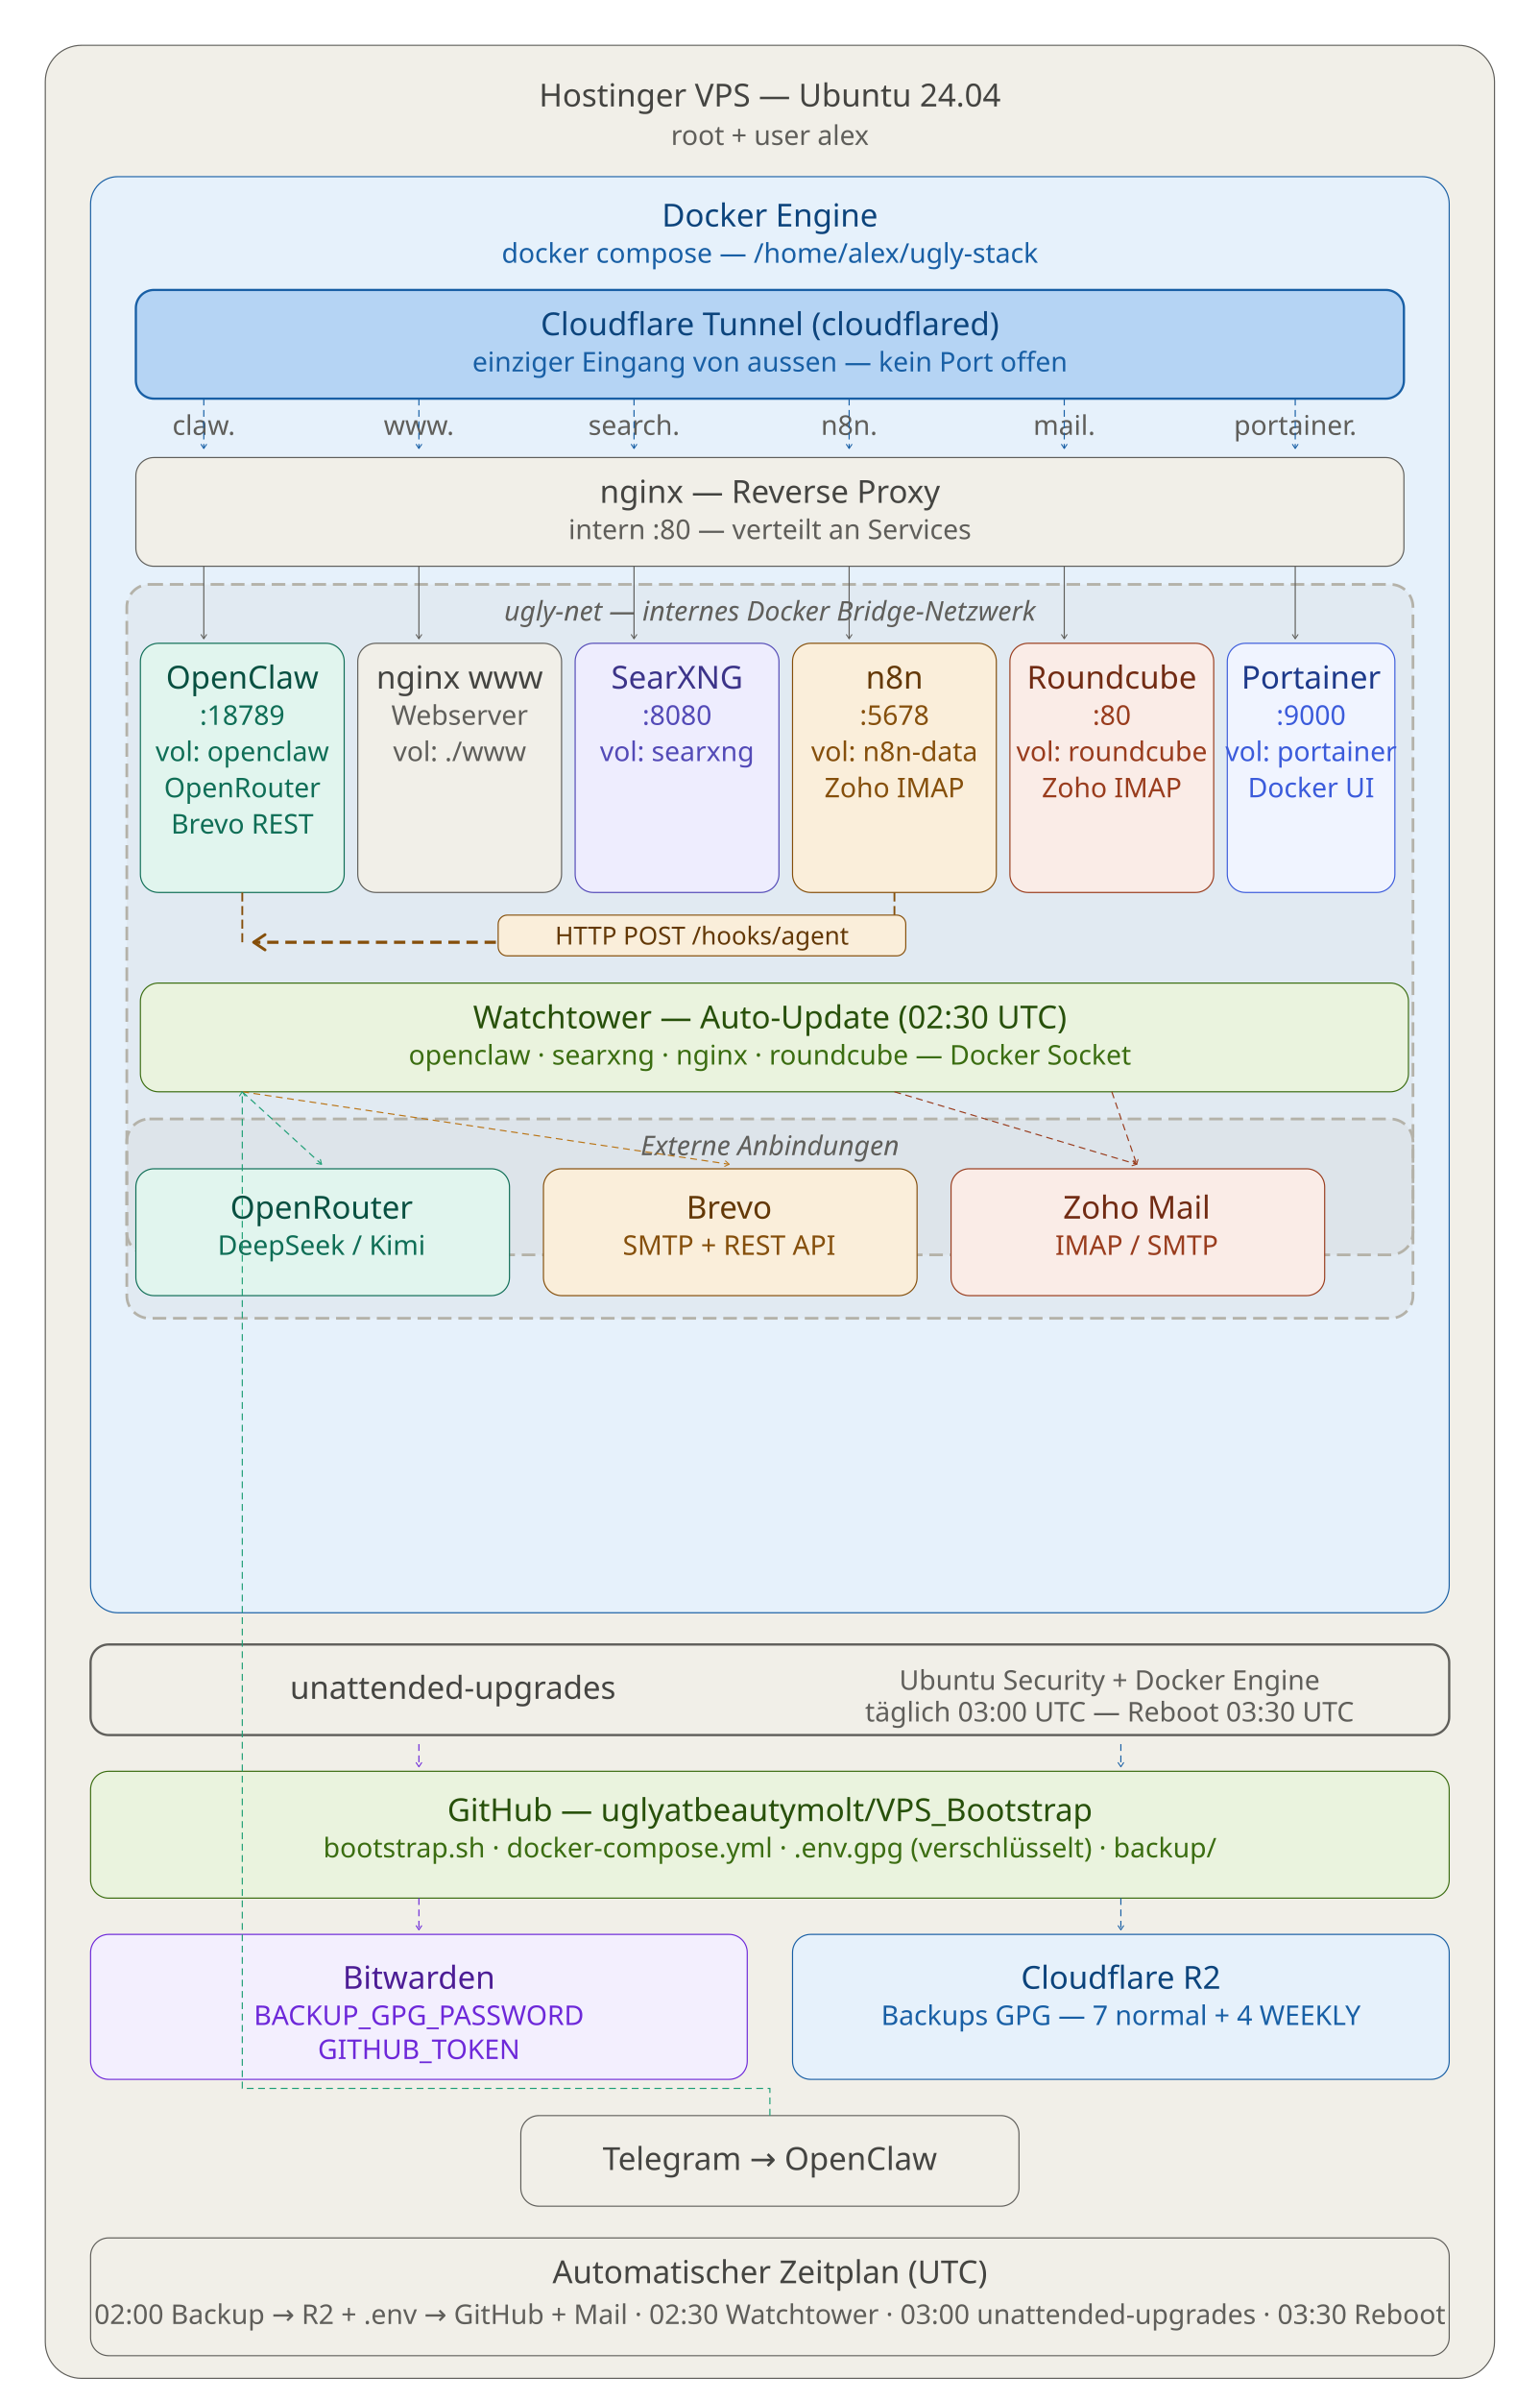
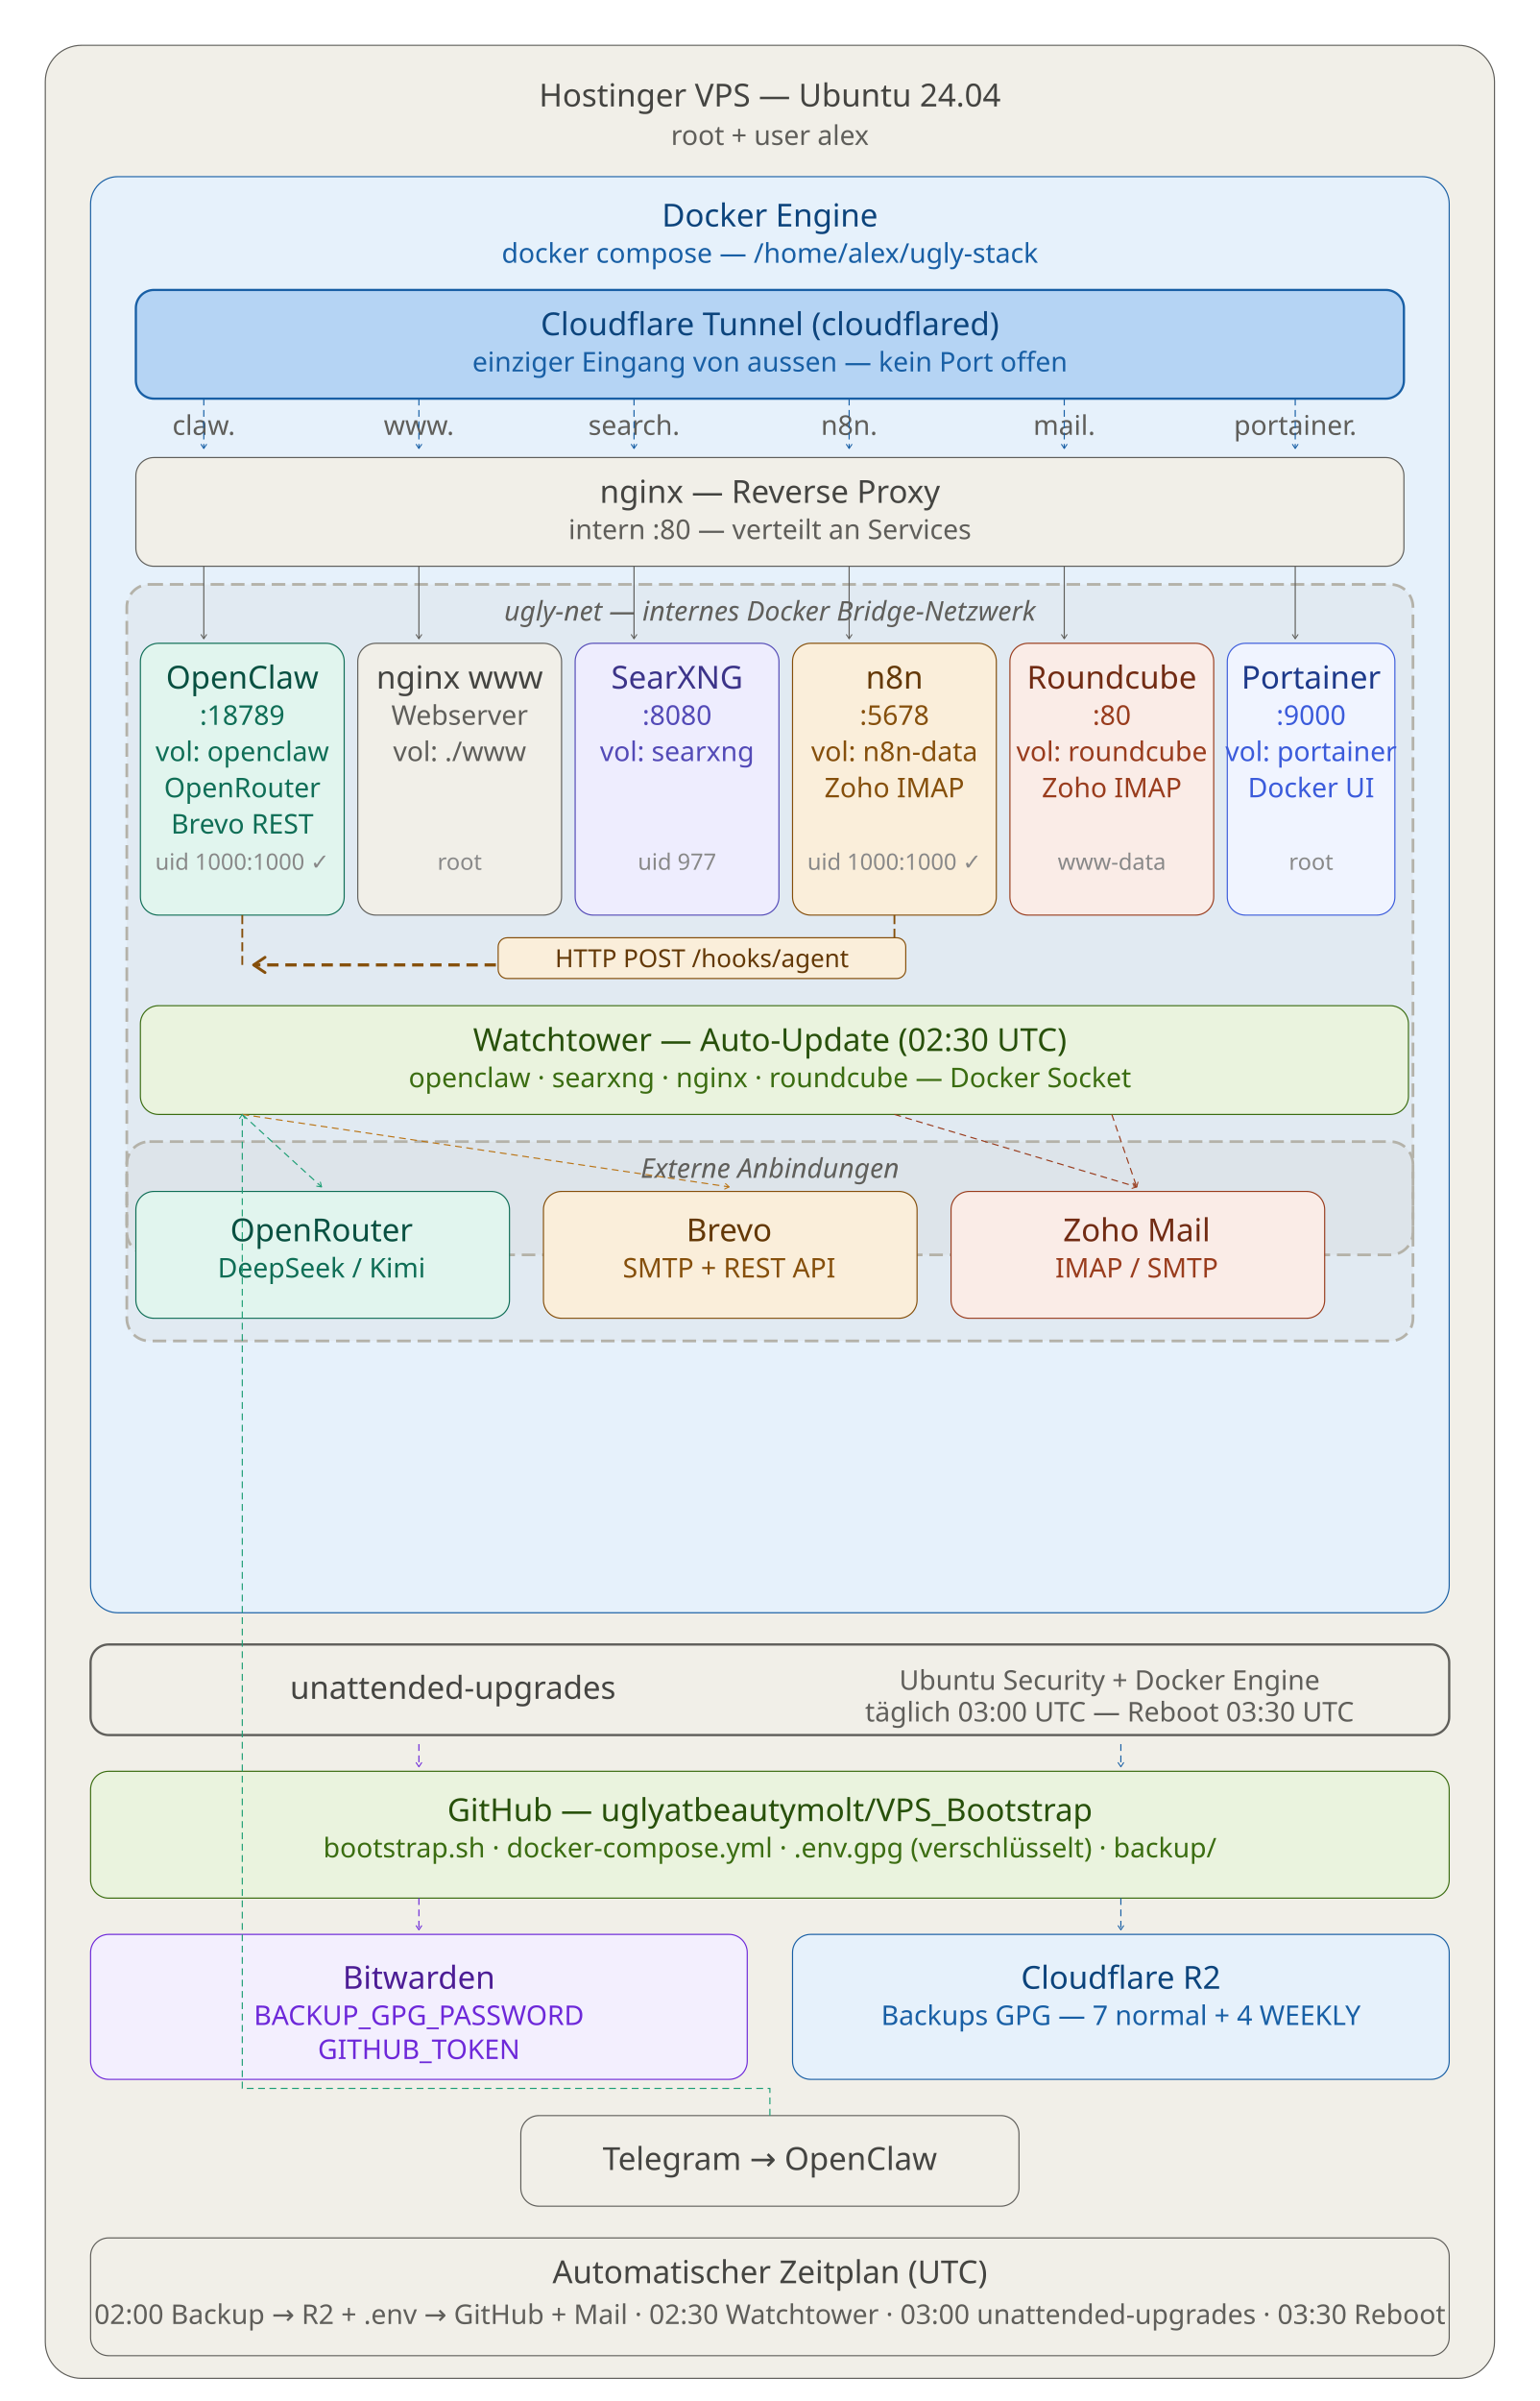
<svg xmlns="http://www.w3.org/2000/svg" width="100%" viewBox="0 0 680 1060" style="font-family: sans-serif;">
  <defs>
    <style>
    .th { font-size: 14px; font-weight: 500; fill: #2C2C2A; }
    .ts { font-size: 12px; font-weight: 400; fill: #5F5E5A; }
+     .tu { font-size: 10px; font-weight: 400; fill: #888; }
    .c-gray-fill   { fill: #F1EFE8; stroke: #5F5E5A; }
    .c-blue-fill   { fill: #E6F1FB; stroke: #185FA5; }
    .c-blue-dark   { fill: #B5D4F4; stroke: #185FA5; }
    .c-teal-fill   { fill: #E1F5EE; stroke: #0F6E56; }
    .c-purple-fill { fill: #EEEDFE; stroke: #534AB7; }
    .c-amber-fill  { fill: #FAEEDA; stroke: #854F0B; }
    .c-coral-fill  { fill: #FAECE7; stroke: #993C1D; }
    .c-green-fill  { fill: #EAF3DE; stroke: #3B6D11; }
    .c-net-fill    { fill: rgba(180,178,169,0.10); stroke: #B4B2A9; }
    .c-violet-fill { fill: #F3EFFE; stroke: #6D28D9; }
    .c-slate-fill  { fill: #F0F4FF; stroke: #3B5BDB; }
    .th-blue   { fill: #0C447C; }
    .th-teal   { fill: #085041; }
    .th-purple { fill: #3C3489; }
    .th-amber  { fill: #633806; }
    .th-coral  { fill: #712B13; }
    .th-green  { fill: #27500A; }
    .th-gray   { fill: #444441; }
    .th-violet { fill: #4C1D95; }
    .th-slate  { fill: #1E3A8A; }
    .ts-blue   { fill: #185FA5; }
    .ts-teal   { fill: #0F6E56; }
    .ts-purple { fill: #534AB7; }
    .ts-amber  { fill: #854F0B; }
    .ts-coral  { fill: #993C1D; }
    .ts-green  { fill: #3B6D11; }
    .ts-gray   { fill: #5F5E5A; }
    .ts-violet { fill: #6D28D9; }
    .ts-slate  { fill: #3B5BDB; }
  </style>
    <marker id="a" viewBox="0 0 10 10" refX="8" refY="5" markerWidth="6" markerHeight="6" orient="auto-start-reverse">
      <path d="M2 1L8 5L2 9" fill="none" stroke="context-stroke" stroke-width="1.5" stroke-linecap="round" stroke-linejoin="round" />
    </marker>
  </defs>
  <rect x="20" y="20" width="640" height="1030" rx="16" class="c-gray-fill" stroke-width="0.5" />
  <text class="th th-gray" x="340" y="47" text-anchor="middle">Hostinger VPS — Ubuntu 24.04</text>
  <text class="ts ts-gray" x="340" y="64" text-anchor="middle">root + user alex</text>
  <rect x="40" y="78" width="600" height="634" rx="12" class="c-blue-fill" stroke-width="0.5" />
  <text class="th th-blue" x="340" y="100" text-anchor="middle">Docker Engine</text>
  <text class="ts ts-blue" x="340" y="116" text-anchor="middle">docker compose — /home/alex/ugly-stack</text>
  <rect x="60" y="128" width="560" height="48" class="c-blue-dark" rx="8" stroke-width="1" />
  <text class="th th-blue" x="340" y="148" text-anchor="middle">Cloudflare Tunnel (cloudflared)</text>
  <text class="ts ts-blue" x="340" y="164" text-anchor="middle">einziger Eingang von aussen — kein Port offen</text>
  <text class="ts ts-gray" x="90" y="192" text-anchor="middle">claw.</text>
  <text class="ts ts-gray" x="185" y="192" text-anchor="middle">www.</text>
  <text class="ts ts-gray" x="280" y="192" text-anchor="middle">search.</text>
  <text class="ts ts-gray" x="375" y="192" text-anchor="middle">n8n.</text>
  <text class="ts ts-gray" x="470" y="192" text-anchor="middle">mail.</text>
  <text class="ts ts-gray" x="572" y="192" text-anchor="middle">portainer.</text>
  <line x1="90" y1="176" x2="90" y2="198" stroke="#185FA5" stroke-width="0.5" stroke-dasharray="3 2" marker-end="url(#a)" />
  <line x1="185" y1="176" x2="185" y2="198" stroke="#185FA5" stroke-width="0.5" stroke-dasharray="3 2" marker-end="url(#a)" />
  <line x1="280" y1="176" x2="280" y2="198" stroke="#185FA5" stroke-width="0.5" stroke-dasharray="3 2" marker-end="url(#a)" />
  <line x1="375" y1="176" x2="375" y2="198" stroke="#185FA5" stroke-width="0.5" stroke-dasharray="3 2" marker-end="url(#a)" />
  <line x1="470" y1="176" x2="470" y2="198" stroke="#185FA5" stroke-width="0.5" stroke-dasharray="3 2" marker-end="url(#a)" />
  <line x1="572" y1="176" x2="572" y2="198" stroke="#185FA5" stroke-width="0.5" stroke-dasharray="3 2" marker-end="url(#a)" />
  <rect x="60" y="202" width="560" height="48" rx="8" class="c-gray-fill" stroke-width="0.5" />
  <text class="th th-gray" x="340" y="222" text-anchor="middle">nginx — Reverse Proxy</text>
  <text class="ts ts-gray" x="340" y="238" text-anchor="middle">intern :80 — verteilt an Services</text>
  <rect x="56" y="258" width="568" height="296" rx="10" class="c-net-fill" stroke-width="1.2" stroke-dasharray="6 3" />
  <text class="ts ts-gray" x="340" y="274" text-anchor="middle" font-style="italic">ugly-net — internes Docker Bridge-Netzwerk</text>
  <line x1="90" y1="250" x2="90" y2="282" stroke="#5F5E5A" stroke-width="0.5" marker-end="url(#a)" />
  <line x1="185" y1="250" x2="185" y2="282" stroke="#5F5E5A" stroke-width="0.5" marker-end="url(#a)" />
  <line x1="280" y1="250" x2="280" y2="282" stroke="#5F5E5A" stroke-width="0.5" marker-end="url(#a)" />
  <line x1="375" y1="250" x2="375" y2="282" stroke="#5F5E5A" stroke-width="0.5" marker-end="url(#a)" />
  <line x1="470" y1="250" x2="470" y2="282" stroke="#5F5E5A" stroke-width="0.5" marker-end="url(#a)" />
  <line x1="572" y1="250" x2="572" y2="282" stroke="#5F5E5A" stroke-width="0.5" marker-end="url(#a)" />
-   <rect x="62" y="284" width="90" height="110" rx="8" class="c-teal-fill" stroke-width="0.5" />
+   <rect x="62" y="284" width="90" height="120" rx="8" class="c-teal-fill" stroke-width="0.5" />
  <text class="th th-teal" x="107" y="304" text-anchor="middle">OpenClaw</text>
  <text class="ts ts-teal" x="107" y="320" text-anchor="middle">:18789</text>
  <text class="ts ts-teal" x="107" y="336" text-anchor="middle">vol: openclaw</text>
  <text class="ts ts-teal" x="107" y="352" text-anchor="middle">OpenRouter</text>
  <text class="ts ts-teal" x="107" y="368" text-anchor="middle">Brevo REST</text>
-   <rect x="158" y="284" width="90" height="110" rx="8" class="c-gray-fill" stroke-width="0.5" />
+   <text class="tu" x="107" y="384" text-anchor="middle" fill="#0F6E56">uid 1000:1000 ✓</text>
+   <rect x="158" y="284" width="90" height="120" rx="8" class="c-gray-fill" stroke-width="0.5" />
  <text class="th th-gray" x="203" y="304" text-anchor="middle">nginx www</text>
  <text class="ts ts-gray" x="203" y="320" text-anchor="middle">Webserver</text>
  <text class="ts ts-gray" x="203" y="336" text-anchor="middle">vol: ./www</text>
-   <rect x="254" y="284" width="90" height="110" rx="8" class="c-purple-fill" stroke-width="0.5" />
+   <text class="tu" x="203" y="384" text-anchor="middle">root</text>
+   <rect x="254" y="284" width="90" height="120" rx="8" class="c-purple-fill" stroke-width="0.5" />
  <text class="th th-purple" x="299" y="304" text-anchor="middle">SearXNG</text>
  <text class="ts ts-purple" x="299" y="320" text-anchor="middle">:8080</text>
  <text class="ts ts-purple" x="299" y="336" text-anchor="middle">vol: searxng</text>
-   <rect x="350" y="284" width="90" height="110" rx="8" class="c-amber-fill" stroke-width="0.5" />
+   <text class="tu" x="299" y="384" text-anchor="middle">uid 977</text>
+   <rect x="350" y="284" width="90" height="120" rx="8" class="c-amber-fill" stroke-width="0.5" />
  <text class="th th-amber" x="395" y="304" text-anchor="middle">n8n</text>
  <text class="ts ts-amber" x="395" y="320" text-anchor="middle">:5678</text>
  <text class="ts ts-amber" x="395" y="336" text-anchor="middle">vol: n8n-data</text>
  <text class="ts ts-amber" x="395" y="352" text-anchor="middle">Zoho IMAP</text>
-   <rect x="446" y="284" width="90" height="110" rx="8" class="c-coral-fill" stroke-width="0.5" />
+   <text class="tu" x="395" y="384" text-anchor="middle" fill="#854F0B">uid 1000:1000 ✓</text>
+   <rect x="446" y="284" width="90" height="120" rx="8" class="c-coral-fill" stroke-width="0.5" />
  <text class="th th-coral" x="491" y="304" text-anchor="middle">Roundcube</text>
  <text class="ts ts-coral" x="491" y="320" text-anchor="middle">:80</text>
  <text class="ts ts-coral" x="491" y="336" text-anchor="middle">vol: roundcube</text>
  <text class="ts ts-coral" x="491" y="352" text-anchor="middle">Zoho IMAP</text>
-   <rect x="542" y="284" width="74" height="110" rx="8" class="c-slate-fill" stroke-width="0.5" />
+   <text class="tu" x="491" y="384" text-anchor="middle">www-data</text>
+   <rect x="542" y="284" width="74" height="120" rx="8" class="c-slate-fill" stroke-width="0.5" />
  <text class="th th-slate" x="579" y="304" text-anchor="middle">Portainer</text>
  <text class="ts ts-slate" x="579" y="320" text-anchor="middle">:9000</text>
  <text class="ts ts-slate" x="579" y="336" text-anchor="middle">vol: portainer</text>
  <text class="ts ts-slate" x="579" y="352" text-anchor="middle">Docker UI</text>
-   <line x1="395" y1="394" x2="395" y2="416" stroke="#854F0B" stroke-width="0.8" stroke-dasharray="4 2" />
-   <line x1="107" y1="394" x2="107" y2="416" stroke="#854F0B" stroke-width="0.8" stroke-dasharray="4 2" />
-   <line x1="395" y1="416" x2="112" y2="416" stroke="#854F0B" stroke-width="1.4" stroke-dasharray="5 3" marker-end="url(#a)" />
-   <rect x="220" y="404" width="180" height="18" rx="4" fill="#FAEEDA" stroke="#854F0B" stroke-width="0.5" />
-   <text font-size="11" font-weight="500" fill="#633806" x="310" y="417" text-anchor="middle">HTTP POST /hooks/agent</text>
-   <rect x="62" y="434" width="560" height="48" rx="8" class="c-green-fill" stroke-width="0.5" />
-   <text class="th th-green" x="340" y="454" text-anchor="middle">Watchtower — Auto-Update (02:30 UTC)</text>
-   <text class="ts ts-green" x="340" y="470" text-anchor="middle">openclaw · searxng · nginx · roundcube — Docker Socket</text>
-   <rect x="56" y="494" width="568" height="88" rx="10" class="c-net-fill" stroke-width="1.2" stroke-dasharray="6 3" />
-   <text class="ts ts-gray" x="340" y="510" text-anchor="middle" font-style="italic">Externe Anbindungen</text>
-   <rect x="60" y="516" width="165" height="56" rx="8" class="c-teal-fill" stroke-width="0.5" />
-   <text class="th th-teal" x="142" y="538" text-anchor="middle">OpenRouter</text>
-   <text class="ts ts-teal" x="142" y="554" text-anchor="middle">DeepSeek / Kimi</text>
-   <rect x="240" y="516" width="165" height="56" rx="8" class="c-amber-fill" stroke-width="0.5" />
-   <text class="th th-amber" x="322" y="538" text-anchor="middle">Brevo</text>
-   <text class="ts ts-amber" x="322" y="554" text-anchor="middle">SMTP + REST API</text>
-   <rect x="420" y="516" width="165" height="56" rx="8" class="c-coral-fill" stroke-width="0.5" />
-   <text class="th th-coral" x="502" y="538" text-anchor="middle">Zoho Mail</text>
-   <text class="ts ts-coral" x="502" y="554" text-anchor="middle">IMAP / SMTP</text>
-   <line x1="107" y1="482" x2="142" y2="514" stroke="#1D9E75" stroke-width="0.5" stroke-dasharray="3 2" marker-end="url(#a)" />
-   <line x1="107" y1="482" x2="322" y2="514" stroke="#BA7517" stroke-width="0.5" stroke-dasharray="3 2" marker-end="url(#a)" />
-   <line x1="395" y1="482" x2="502" y2="514" stroke="#993C1D" stroke-width="0.5" stroke-dasharray="3 2" marker-end="url(#a)" />
-   <line x1="491" y1="482" x2="502" y2="514" stroke="#993C1D" stroke-width="0.5" stroke-dasharray="3 2" marker-end="url(#a)" />
+   <text class="tu" x="579" y="384" text-anchor="middle">root</text>
+   <line x1="395" y1="404" x2="395" y2="426" stroke="#854F0B" stroke-width="0.8" stroke-dasharray="4 2" />
+   <line x1="107" y1="404" x2="107" y2="426" stroke="#854F0B" stroke-width="0.8" stroke-dasharray="4 2" />
+   <line x1="395" y1="426" x2="112" y2="426" stroke="#854F0B" stroke-width="1.4" stroke-dasharray="5 3" marker-end="url(#a)" />
+   <rect x="220" y="414" width="180" height="18" rx="4" fill="#FAEEDA" stroke="#854F0B" stroke-width="0.5" />
+   <text font-size="11" font-weight="500" fill="#633806" x="310" y="427" text-anchor="middle">HTTP POST /hooks/agent</text>
+   <rect x="62" y="444" width="560" height="48" rx="8" class="c-green-fill" stroke-width="0.5" />
+   <text class="th th-green" x="340" y="464" text-anchor="middle">Watchtower — Auto-Update (02:30 UTC)</text>
+   <text class="ts ts-green" x="340" y="480" text-anchor="middle">openclaw · searxng · nginx · roundcube — Docker Socket</text>
+   <rect x="56" y="504" width="568" height="88" rx="10" class="c-net-fill" stroke-width="1.2" stroke-dasharray="6 3" />
+   <text class="ts ts-gray" x="340" y="520" text-anchor="middle" font-style="italic">Externe Anbindungen</text>
+   <rect x="60" y="526" width="165" height="56" rx="8" class="c-teal-fill" stroke-width="0.5" />
+   <text class="th th-teal" x="142" y="548" text-anchor="middle">OpenRouter</text>
+   <text class="ts ts-teal" x="142" y="564" text-anchor="middle">DeepSeek / Kimi</text>
+   <rect x="240" y="526" width="165" height="56" rx="8" class="c-amber-fill" stroke-width="0.5" />
+   <text class="th th-amber" x="322" y="548" text-anchor="middle">Brevo</text>
+   <text class="ts ts-amber" x="322" y="564" text-anchor="middle">SMTP + REST API</text>
+   <rect x="420" y="526" width="165" height="56" rx="8" class="c-coral-fill" stroke-width="0.5" />
+   <text class="th th-coral" x="502" y="548" text-anchor="middle">Zoho Mail</text>
+   <text class="ts ts-coral" x="502" y="564" text-anchor="middle">IMAP / SMTP</text>
+   <line x1="107" y1="492" x2="142" y2="524" stroke="#1D9E75" stroke-width="0.5" stroke-dasharray="3 2" marker-end="url(#a)" />
+   <line x1="107" y1="492" x2="322" y2="524" stroke="#BA7517" stroke-width="0.5" stroke-dasharray="3 2" marker-end="url(#a)" />
+   <line x1="395" y1="492" x2="502" y2="524" stroke="#993C1D" stroke-width="0.5" stroke-dasharray="3 2" marker-end="url(#a)" />
+   <line x1="491" y1="492" x2="502" y2="524" stroke="#993C1D" stroke-width="0.5" stroke-dasharray="3 2" marker-end="url(#a)" />
  <rect x="40" y="726" width="600" height="40" rx="8" class="c-gray-fill" stroke-width="1" />
  <text class="th th-gray" x="200" y="750" text-anchor="middle">unattended-upgrades</text>
  <text class="ts ts-gray" x="490" y="746" text-anchor="middle">Ubuntu Security + Docker Engine</text>
  <text class="ts ts-gray" x="490" y="760" text-anchor="middle">täglich 03:00 UTC — Reboot 03:30 UTC</text>
  <rect x="40" y="782" width="600" height="56" rx="8" class="c-green-fill" stroke-width="0.5" />
  <text class="th th-green" x="340" y="804" text-anchor="middle">GitHub — uglyatbeautymolt/VPS_Bootstrap</text>
  <text class="ts ts-green" x="340" y="820" text-anchor="middle">bootstrap.sh · docker-compose.yml · .env.gpg (verschlüsselt) · backup/</text>
  <rect x="40" y="854" width="290" height="64" rx="8" class="c-violet-fill" stroke-width="0.5" />
  <text class="th th-violet" x="185" y="878" text-anchor="middle">Bitwarden</text>
  <text class="ts ts-violet" x="185" y="894" text-anchor="middle">BACKUP_GPG_PASSWORD</text>
  <text class="ts ts-violet" x="185" y="909" text-anchor="middle">GITHUB_TOKEN</text>
  <rect x="350" y="854" width="290" height="64" rx="8" class="c-blue-fill" stroke-width="0.5" />
  <text class="th th-blue" x="495" y="878" text-anchor="middle">Cloudflare R2</text>
  <text class="ts ts-blue" x="495" y="894" text-anchor="middle">Backups GPG — 7 normal + 4 WEEKLY</text>
  <line x1="185" y1="770" x2="185" y2="780" stroke="#6D28D9" stroke-width="0.5" stroke-dasharray="3 2" marker-end="url(#a)" />
  <line x1="495" y1="770" x2="495" y2="780" stroke="#185FA5" stroke-width="0.5" stroke-dasharray="3 2" marker-end="url(#a)" />
  <line x1="185" y1="838" x2="185" y2="852" stroke="#6D28D9" stroke-width="0.5" stroke-dasharray="3 2" marker-end="url(#a)" />
  <line x1="495" y1="838" x2="495" y2="852" stroke="#185FA5" stroke-width="0.5" stroke-dasharray="3 2" marker-end="url(#a)" />
  <rect x="230" y="934" width="220" height="40" rx="8" class="c-gray-fill" stroke-width="0.5" />
  <text class="th th-gray" x="340" y="958" text-anchor="middle">Telegram → OpenClaw</text>
-   <path d="M340 934 L340 922 L107 922 L107 482" fill="none" stroke="#1D9E75" stroke-width="0.5" stroke-dasharray="3 2" marker-end="url(#a)" />
+   <path d="M340 934 L340 922 L107 922 L107 492" fill="none" stroke="#1D9E75" stroke-width="0.5" stroke-dasharray="3 2" marker-end="url(#a)" />
  <rect x="40" y="988" width="600" height="52" rx="8" class="c-gray-fill" stroke-width="0.5" />
  <text class="th th-gray" x="340" y="1008" text-anchor="middle">Automatischer Zeitplan (UTC)</text>
  <text class="ts ts-gray" x="340" y="1026" text-anchor="middle">02:00 Backup → R2 + .env → GitHub + Mail · 02:30 Watchtower · 03:00 unattended-upgrades · 03:30 Reboot</text>
</svg>
